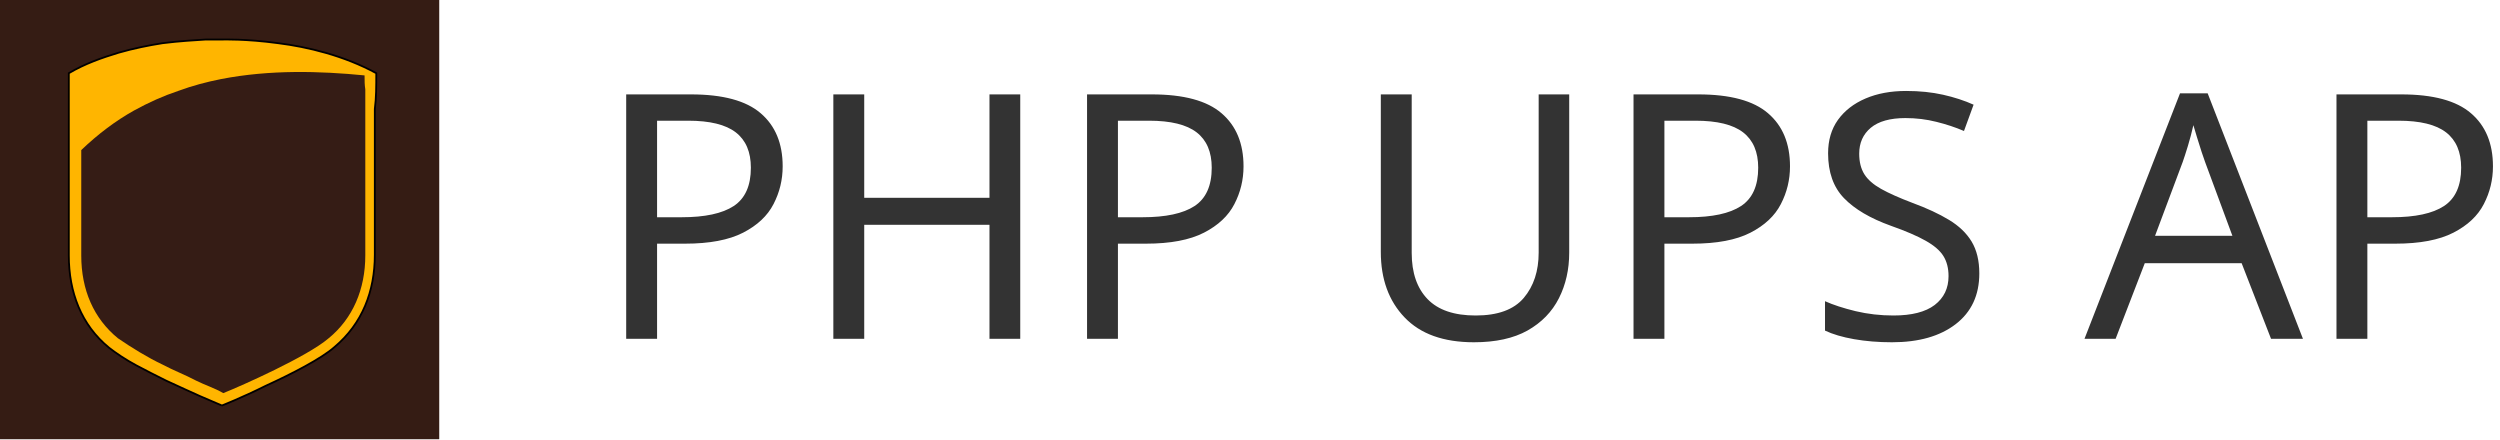
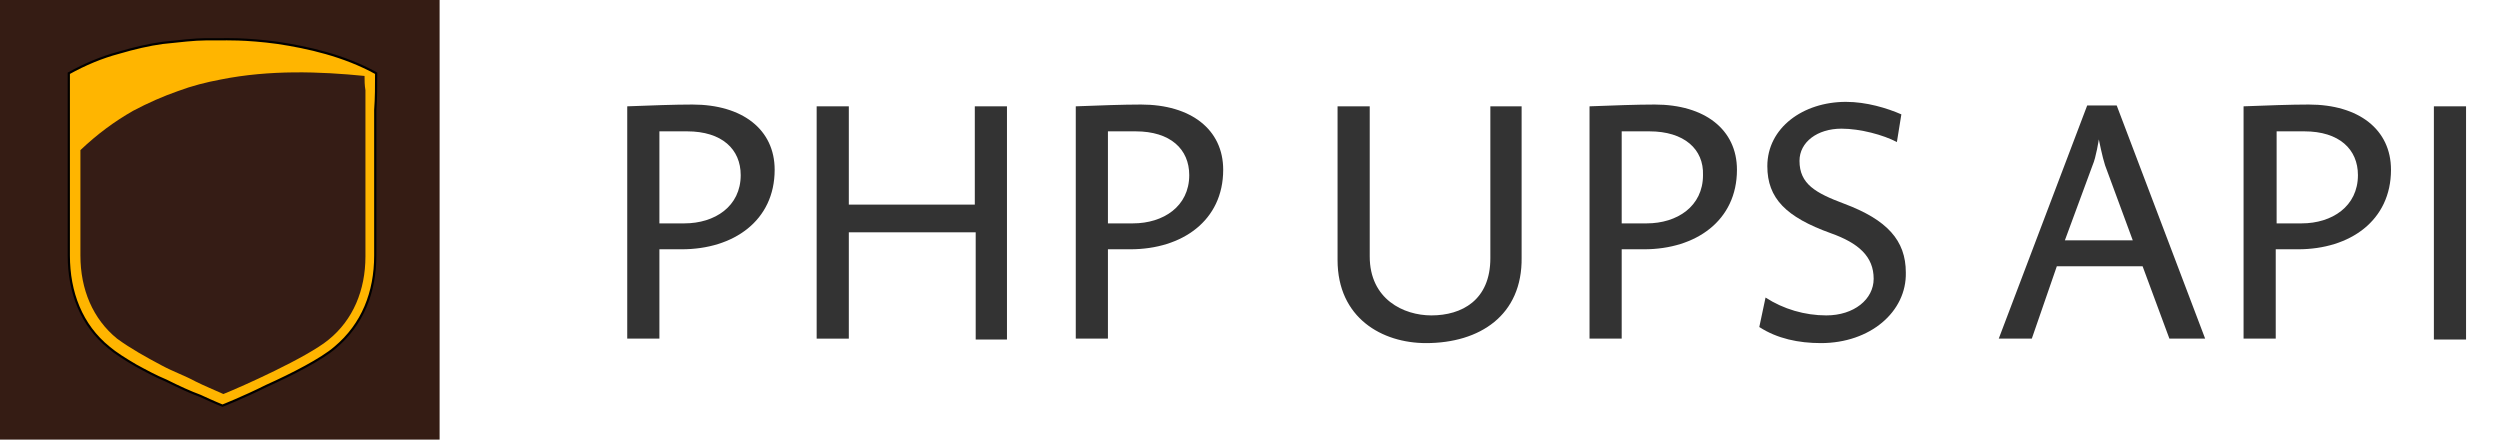
- <svg xmlns="http://www.w3.org/2000/svg" version="1.1" x="0px" y="0px" viewBox="0 0 341.5 60" enable-background="new 0 0 341.5 60" xml:space="preserve">
+ <svg xmlns="http://www.w3.org/2000/svg" version="1.1" x="0px" y="0px" viewBox="0 0 279.8 49.2" enable-background="new 0 0 279.8 49.2" xml:space="preserve">
  <g id="Calque_3">
-     <text transform="matrix(1 0 0 1 81.0065 46.2847)" fill="#333333" font-family="'PrentonRPPro-Regular'" font-size="46.771px">PHP UPS API</text>
+     <g>
+       <path fill="#333333" d="M76.3,27.9h-2.5v10h-3.6V11.9c2.6-0.1,5.3-0.2,7.3-0.2c5.6,0,9.2,2.8,9.2,7.3    C86.7,24.7,82.1,27.9,76.3,27.9z M76.9,14.7h-3.1V25h2.8c3.4,0,6.3-1.9,6.3-5.4C82.9,16.7,80.8,14.7,76.9,14.7z" />
+       <path fill="#333333" d="M109.2,37.9V26H95v11.9h-3.6V11.9H95v11h14.1v-11h3.6v26.1H109.2z" />
+       <path fill="#333333" d="M126.5,27.9H124v10h-3.6V11.9c2.6-0.1,5.3-0.2,7.3-0.2c5.6,0,9.2,2.8,9.2,7.3    C136.9,24.7,132.3,27.9,126.5,27.9z M127.1,14.7H124V25h2.8c3.4,0,6.3-1.9,6.3-5.4C133.1,16.7,131,14.7,127.1,14.7z" />
+       <path fill="#333333" d="M159.6,38.4c-4.9,0-9.9-2.8-9.9-9.3V11.9h3.6v16.8c0,4.8,3.8,6.6,6.9,6.6c3.4,0,6.6-1.7,6.6-6.4V11.9h3.5    v16.9C170.4,35.3,165.6,38.4,159.6,38.4z" />
+       <path fill="#333333" d="M184,27.9h-2.5v10h-3.6V11.9c2.6-0.1,5.3-0.2,7.3-0.2c5.6,0,9.2,2.8,9.2,7.3    C194.4,24.7,189.8,27.9,184,27.9z M184.6,14.7h-3.1V25h2.8c3.4,0,6.3-1.9,6.3-5.4C190.7,16.7,188.5,14.7,184.6,14.7z" />
+       <path fill="#333333" d="M203.8,38.4c-2.5,0-4.9-0.5-6.9-1.8l0.7-3.3c2,1.3,4.4,2,6.8,2c3.1,0,5.3-1.8,5.3-4.1c0-2.5-1.7-4-4.8-5.1    c-5-1.8-7.1-3.9-7.1-7.5c0-4.3,4-7.2,8.8-7.2c2.3,0,4.6,0.7,6.2,1.4l-0.5,3.1c-1.5-0.8-4.1-1.5-6.2-1.5c-2.7,0-4.7,1.5-4.7,3.6    c0,2.6,1.8,3.6,5,4.8c4.8,1.8,6.9,4.1,6.9,7.7C213.4,34.9,209.3,38.4,203.8,38.4z" />
+       <path fill="#333333" d="M242.8,37.9l-3-8.1h-9.6l-2.8,8.1h-3.7l9.9-26.1h3.3l9.9,26.1H242.8z M235.6,18.5    c-0.3-0.9-0.7-2.9-0.7-2.9s-0.3,2-0.7,2.9l-3.1,8.4h7.6L235.6,18.5z" />
+       <path fill="#333333" d="M257.2,27.9h-2.5v10h-3.6V11.9c2.6-0.1,5.3-0.2,7.3-0.2c5.6,0,9.2,2.8,9.2,7.3    C267.6,24.7,263,27.9,257.2,27.9z M257.9,14.7h-3.1V25h2.8c3.4,0,6.3-1.9,6.3-5.4C263.9,16.7,261.8,14.7,257.9,14.7z" />
+       <path fill="#333333" d="M272.4,37.9V11.9h3.6v26.1H272.4z" />
+     </g>
  </g>
  <g id="Calque_4">
-     <rect fill="#351C14" width="60" height="60" />
+     <rect fill="#351C14" width="49.2" height="49.2" />
    <g>
-       <path fill="#FFB500" stroke="#000000" stroke-width="0.25" d="M51.4,10C47,7.6,42,6.4,38,5.9c-4.4-0.6-7.6-0.5-7.6-0.5    c0,0-0.8,0-2.3,0c-1.5,0.1-3.5,0.2-5.9,0.5c-1.9,0.3-3.9,0.7-6,1.3c-2.3,0.7-4.6,1.5-6.8,2.8c0,1.7,0,3.4,0,5.1c0,0.5,0,1.4,0,1.9    c0,1.4,0,2.3,0,3.7c0,4.7,0,9.4,0,14.2c0,5,1.7,9.5,5.5,12.6c0.9,0.7,2.2,1.6,3.7,2.4c1.3,0.7,2.7,1.4,4.1,2.1    c1.7,0.8,3.3,1.5,4.6,2.1c1.8,0.8,3.1,1.3,3,1.3c0,0,2.8-1.1,6-2.7c3.5-1.6,7.6-3.7,9.4-5.3c3.8-3.2,5.5-7.6,5.5-12.6    c0-4.7,0-9.4,0-14.2c0-1.4,0-2.5,0-3.9c0-0.5,0-1.3,0-1.8C51.4,13.4,51.4,11.7,51.4,10z" />
-       <path fill="#351C15" d="M49.8,10.3c-6.1-0.6-12.9-0.8-19.6,0.5c-2,0.4-3.9,0.9-5.8,1.6c-2.1,0.7-4.1,1.6-6.1,2.7    c-2.5,1.4-4.9,3.2-7.2,5.4c0,0.5,0,0.9,0,1.4c0,2.2,0,4.5,0,6.7c0,2.1,0,4.2,0,6.3c0,4.7,1.7,8.6,5,11.3c1.9,1.3,4,2.6,6.1,3.6    c1.5,0.8,3.1,1.4,4.6,2.2c1.2,0.6,2.5,1,3.7,1.7c2.5-1,11.5-5,14.4-7.5c3.3-2.7,5-6.7,5-11.3c0-4.5,0-9,0-13.5c0-3.1,0-6.1,0-9.2    C49.8,11.6,49.8,11,49.8,10.3z" />
+       <path fill="#FFB500" stroke="#000000" stroke-width="0.25" d="M42.1,8.2c-3.6-2-7.7-2.9-11-3.4c-3.6-0.5-6.2-0.4-6.2-0.4    c0,0-0.7,0-1.9,0c-1.2,0-2.9,0.2-4.8,0.4c-1.5,0.2-3.2,0.6-4.9,1.1c-1.9,0.5-3.8,1.3-5.6,2.3c0,1.4,0,2.8,0,4.2c0,0.4,0,1.2,0,1.6    c0,1.1,0,1.9,0,3c0,3.9,0,7.7,0,11.6c0,4.1,1.4,7.8,4.5,10.3c0.7,0.6,1.8,1.3,3,2c1.1,0.6,2.2,1.2,3.4,1.7    c1.4,0.7,2.7,1.3,3.8,1.7c1.5,0.7,2.5,1.1,2.5,1.1c0,0,2.3-0.9,4.9-2.2c2.9-1.3,6.2-3,7.7-4.3c3.1-2.6,4.5-6.2,4.5-10.3    c0-3.9,0-7.7,0-11.6c0-1.1,0-2,0-3.2c0-0.4,0-1.1,0-1.5C42.1,11,42.1,9.6,42.1,8.2z" />
+       <path fill="#351C15" d="M40.8,8.5c-5-0.5-10.6-0.7-16.1,0.4c-1.6,0.3-3.2,0.7-4.8,1.3c-1.7,0.6-3.3,1.3-5,2.2    c-2.1,1.2-4,2.6-5.9,4.4c0,0.4,0,0.8,0,1.1c0,1.8,0,3.7,0,5.5c0,1.7,0,3.4,0,5.2c0,3.8,1.4,7.1,4.1,9.3c1.5,1.1,3.3,2.1,5,3    c1.3,0.7,2.5,1.1,3.8,1.8c1,0.5,2,0.9,3.1,1.4c2-0.8,9.4-4.1,11.8-6.1c2.7-2.2,4.1-5.5,4.1-9.3c0-3.7,0-7.4,0-11.1    c0-2.5,0-5,0-7.5C40.8,9.5,40.8,9,40.8,8.5z" />
    </g>
  </g>
</svg>
